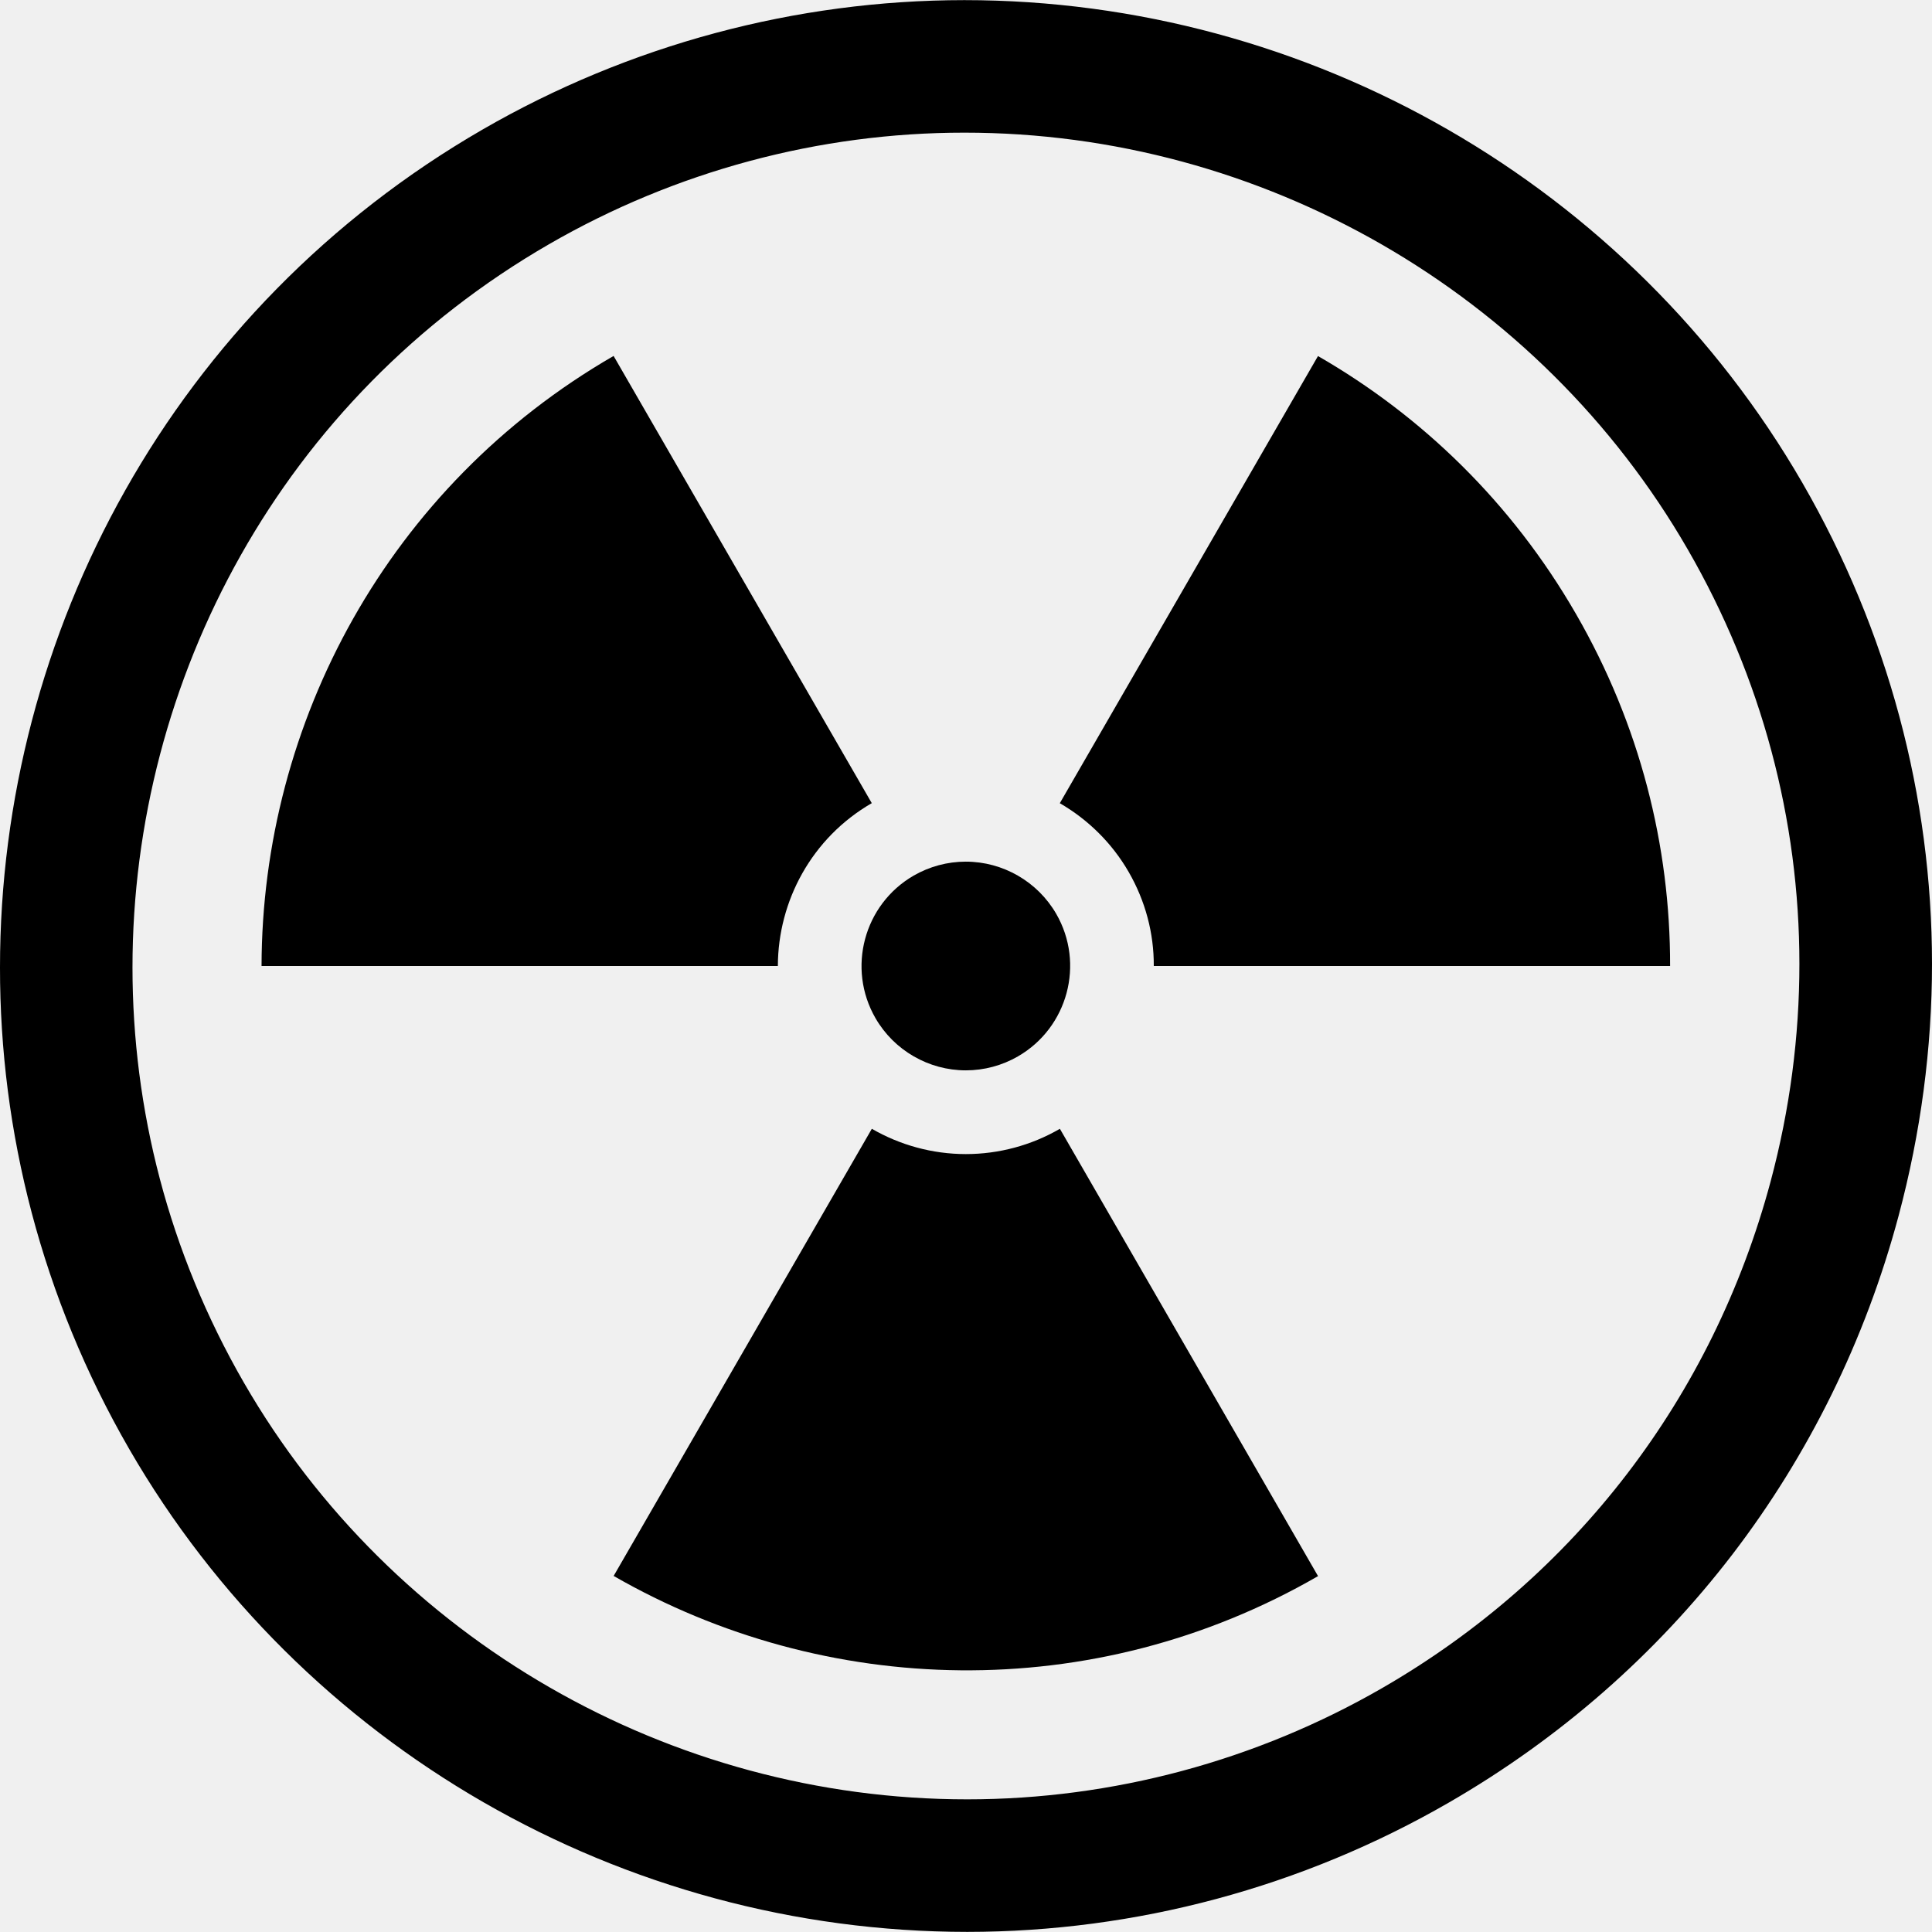
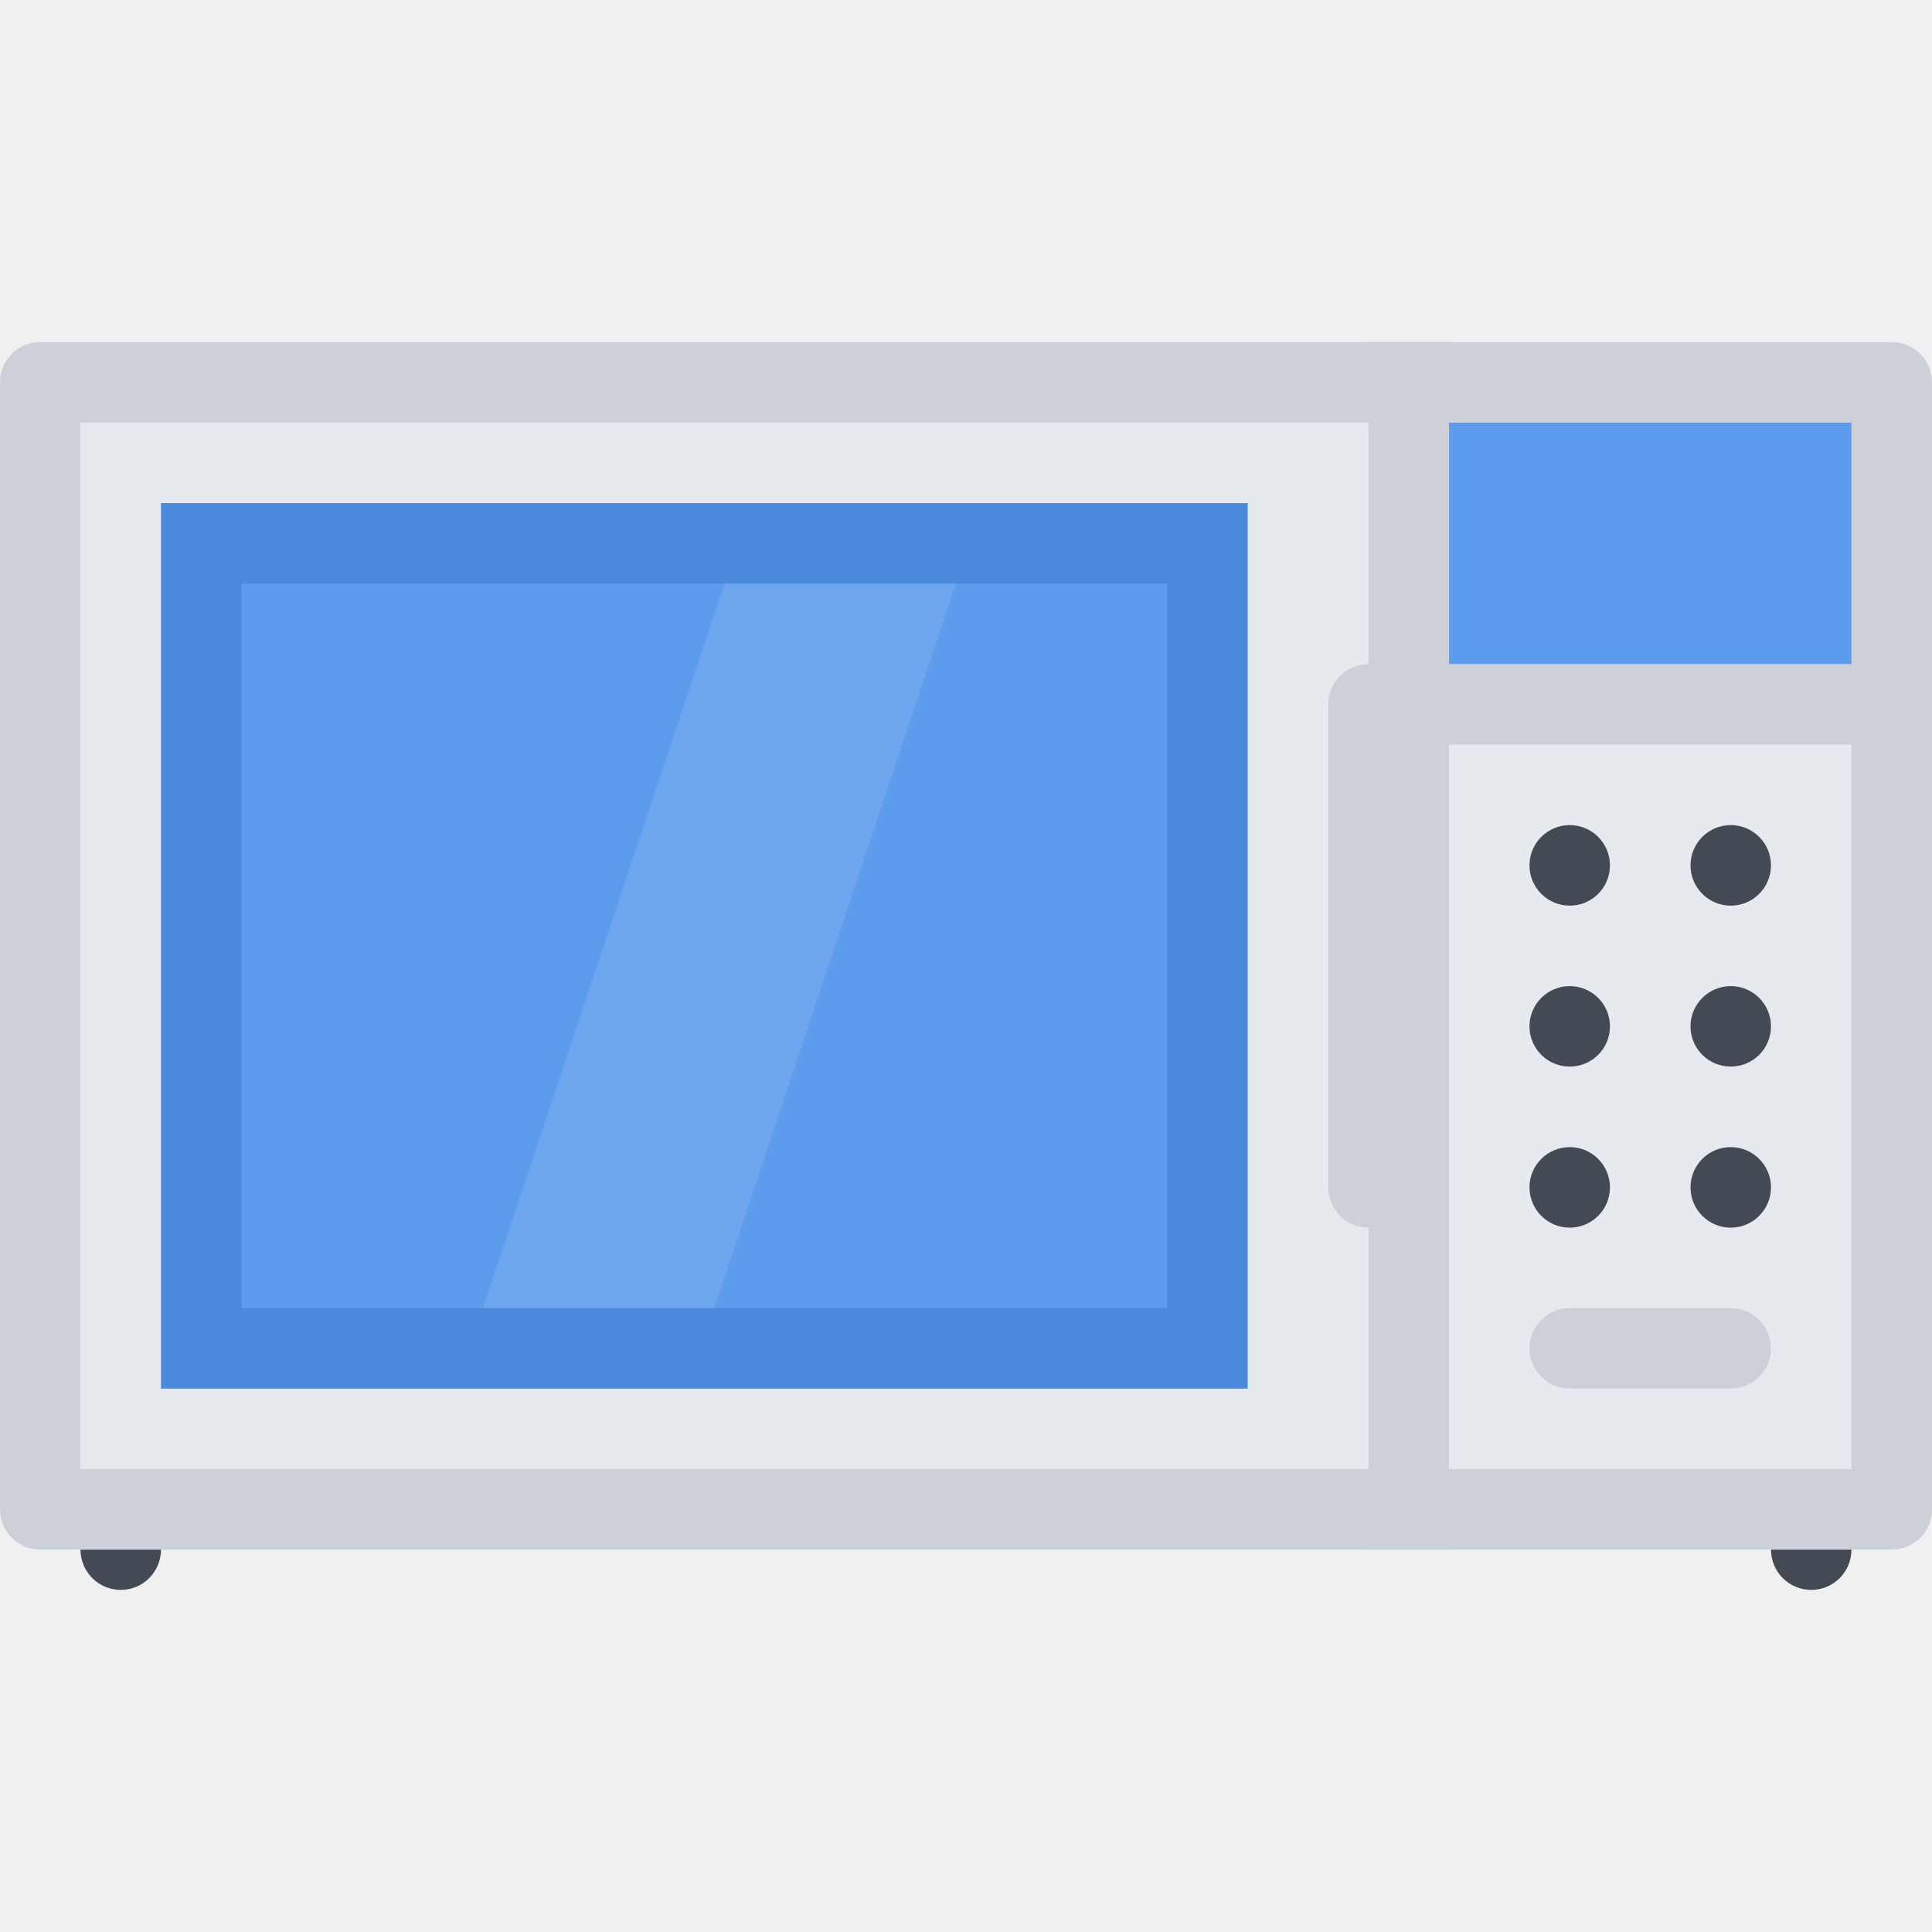
- <svg xmlns="http://www.w3.org/2000/svg" version="1.1" id="_x32_" width="800px" height="800px" viewBox="0 0 512 512" xml:space="preserve">
-   <style type="text/css">
- 
- 	.st0{fill:#000000;}
- 
- </style>
+ <svg xmlns="http://www.w3.org/2000/svg" version="1.1" id="Layer_1" viewBox="0 0 511.997 511.997" xml:space="preserve">
  <g>
-     <path class="st0" d="M477.672,128C432.031,49,347.031,0.047,255.563,0.031c-44.688,0.016-88.797,11.844-127.625,34.266   c-40.969,23.656-73.031,57.109-94.75,95.641C11.453,168.484,0,212.141,0,256.406c-0.031,43.391,11.031,87.422,34.25,127.609   C79.891,463,164.859,511.953,256.344,511.969c44.703-0.016,88.781-11.844,127.609-34.266c29.516-17.031,54.922-39.391,75.141-65.75   c20.188-26.359,35.219-56.719,44.047-89.719c5.906-22.078,8.859-44.516,8.859-66.797C512,211.078,500.344,167.281,477.672,128z    M469.219,313.141c-7.672,28.609-20.625,54.75-38.031,77.453c-17.375,22.688-39.234,41.938-64.797,56.703   c-33.469,19.328-71.563,29.547-110.047,29.547c-78.875,0.031-152.438-42.375-191.688-110.391   c-20.047-34.734-29.531-72.594-29.547-110.047c0-38.203,9.922-75.953,28.672-109.219s46.313-62.016,81.719-82.469   c33.484-19.344,71.578-29.578,110.063-29.563C334.438,35.125,408,77.531,447.25,145.563   c19.625,34.016,29.609,71.641,29.609,109.875C476.859,274.656,474.344,294.016,469.219,313.141z" />
-     <path class="st0" d="M232.016,269.828c4.922,8.531,14.094,13.828,23.953,13.828c4.828,0,9.609-1.281,13.797-3.703   c13.219-7.625,17.766-24.578,10.141-37.781c-4.938-8.531-14.109-13.828-23.984-13.828c-4.813,0-9.594,1.281-13.797,3.703   C228.922,239.688,224.391,256.625,232.016,269.828z" />
-     <path class="st0" d="M231.031,212.844L162.609,94.328C102.891,128.813,69.422,191.531,69.313,256h136.828   C206.188,238.797,215.094,222.047,231.031,212.844z" />
-     <path class="st0" d="M349.281,94.359l-68.422,118.5c7.453,4.313,13.813,10.531,18.25,18.219c4.438,7.703,6.703,16.25,6.656,24.922   h136.828c0.063-31.766-7.969-63.922-24.969-93.344C400.656,133.234,376.797,110.188,349.281,94.359z" />
-     <path class="st0" d="M280.859,299.156c-7.547,4.375-16.172,6.688-24.891,6.688c-8.875,0-17.469-2.391-24.922-6.703l-68.422,118.5   c55.875,32.141,126.953,34.531,186.672,0.047l-68.406-118.531H280.859z" />
+     <path style="fill:#434A54;" d="M42.664,410.65c0,5.906-4.773,10.688-10.664,10.688s-10.672-4.781-10.672-10.688   c0-5.875,4.781-10.656,10.672-10.656S42.664,404.775,42.664,410.65z" />
+     <path style="fill:#434A54;" d="M490.653,410.65c0,5.906-4.766,10.688-10.656,10.688s-10.672-4.781-10.672-10.688   c0-5.875,4.781-10.656,10.672-10.656S490.653,404.775,490.653,410.65z" />
  </g>
+   <path style="fill:#E6E9ED;" d="M511.997,399.994c0,5.906-4.781,10.656-10.672,10.656H10.664C4.773,410.65,0,405.9,0,399.994V101.332  C0,95.441,4.773,90.66,10.664,90.66h490.661c5.891,0,10.672,4.781,10.672,10.672L511.997,399.994L511.997,399.994z" />
+   <g>
+     <rect x="362.649" y="90.659" style="fill:#CCD1D9;" width="21.344" height="319.99" />
+     <rect x="373.329" y="175.999" style="fill:#CCD1D9;" width="128.19" height="21.328" />
+     <path style="fill:#CCD1D9;" d="M458.653,346.651h-42.656c-5.891,0-10.672,4.781-10.672,10.688c0,5.875,4.781,10.656,10.672,10.656   h42.656c5.906,0,10.672-4.781,10.672-10.656C469.325,351.433,464.56,346.651,458.653,346.651z" />
+   </g>
+   <g>
+     <path style="fill:#434A54;" d="M415.997,240.003c5.891,0,10.656-4.781,10.656-10.672s-4.766-10.672-10.656-10.672   s-10.672,4.781-10.672,10.672S410.106,240.003,415.997,240.003z" />
+     <path style="fill:#434A54;" d="M458.653,240.003c5.906,0,10.672-4.781,10.672-10.672s-4.766-10.672-10.672-10.672   c-5.875,0-10.656,4.781-10.656,10.672S452.778,240.003,458.653,240.003z" />
+     <path style="fill:#434A54;" d="M415.997,282.651c5.891,0,10.656-4.75,10.656-10.656c0-5.883-4.766-10.664-10.656-10.664   s-10.672,4.781-10.672,10.664C405.325,277.901,410.106,282.651,415.997,282.651z" />
+     <path style="fill:#434A54;" d="M458.653,261.331c-5.875,0-10.656,4.781-10.656,10.664c0,5.906,4.781,10.656,10.656,10.656   c5.906,0,10.672-4.75,10.672-10.656C469.325,266.112,464.56,261.331,458.653,261.331z" />
+     <path style="fill:#434A54;" d="M415.997,325.339c5.891,0,10.656-4.781,10.656-10.688c0-5.875-4.766-10.656-10.656-10.656   s-10.672,4.781-10.672,10.656C405.325,320.558,410.106,325.339,415.997,325.339z" />
+     <path style="fill:#434A54;" d="M458.653,303.995c-5.875,0-10.656,4.781-10.656,10.656c0,5.906,4.781,10.688,10.656,10.688   c5.906,0,10.672-4.781,10.672-10.688C469.325,308.776,464.56,303.995,458.653,303.995z" />
+   </g>
+   <rect x="53.329" y="143.999" style="fill:#5D9CEC;" width="266.67" height="213.34" />
+   <path style="fill:#4A89DC;" d="M42.664,133.332v234.663h287.991V133.332H42.664z M309.327,346.651H64V154.66h245.327V346.651z" />
+   <path style="fill:#CCD1D9;" d="M362.653,176.003c-5.875,0-10.656,4.766-10.656,10.656v127.992c0,5.906,4.781,10.688,10.656,10.688  c5.906,0,10.672-4.781,10.672-10.688V186.66C373.325,180.769,368.56,176.003,362.653,176.003z" />
+   <polygon style="opacity:0.1;fill:#FFFFFF;enable-background:new    ;" points="189.327,346.651 127.999,346.651 191.999,154.66   253.327,154.66 " />
+   <path style="fill:#CCD1D9;" d="M501.325,90.66H10.664C4.773,90.66,0,95.441,0,101.332v298.662c0,5.906,4.773,10.656,10.664,10.656  h490.661c5.891,0,10.672-4.75,10.672-10.656V101.332C511.997,95.441,507.216,90.66,501.325,90.66z M490.653,389.339H21.328V112.004  h469.325L490.653,389.339L490.653,389.339z" />
+   <rect x="383.999" y="111.999" style="fill:#5D9CEC;" width="106.66" height="64" />
</svg>
